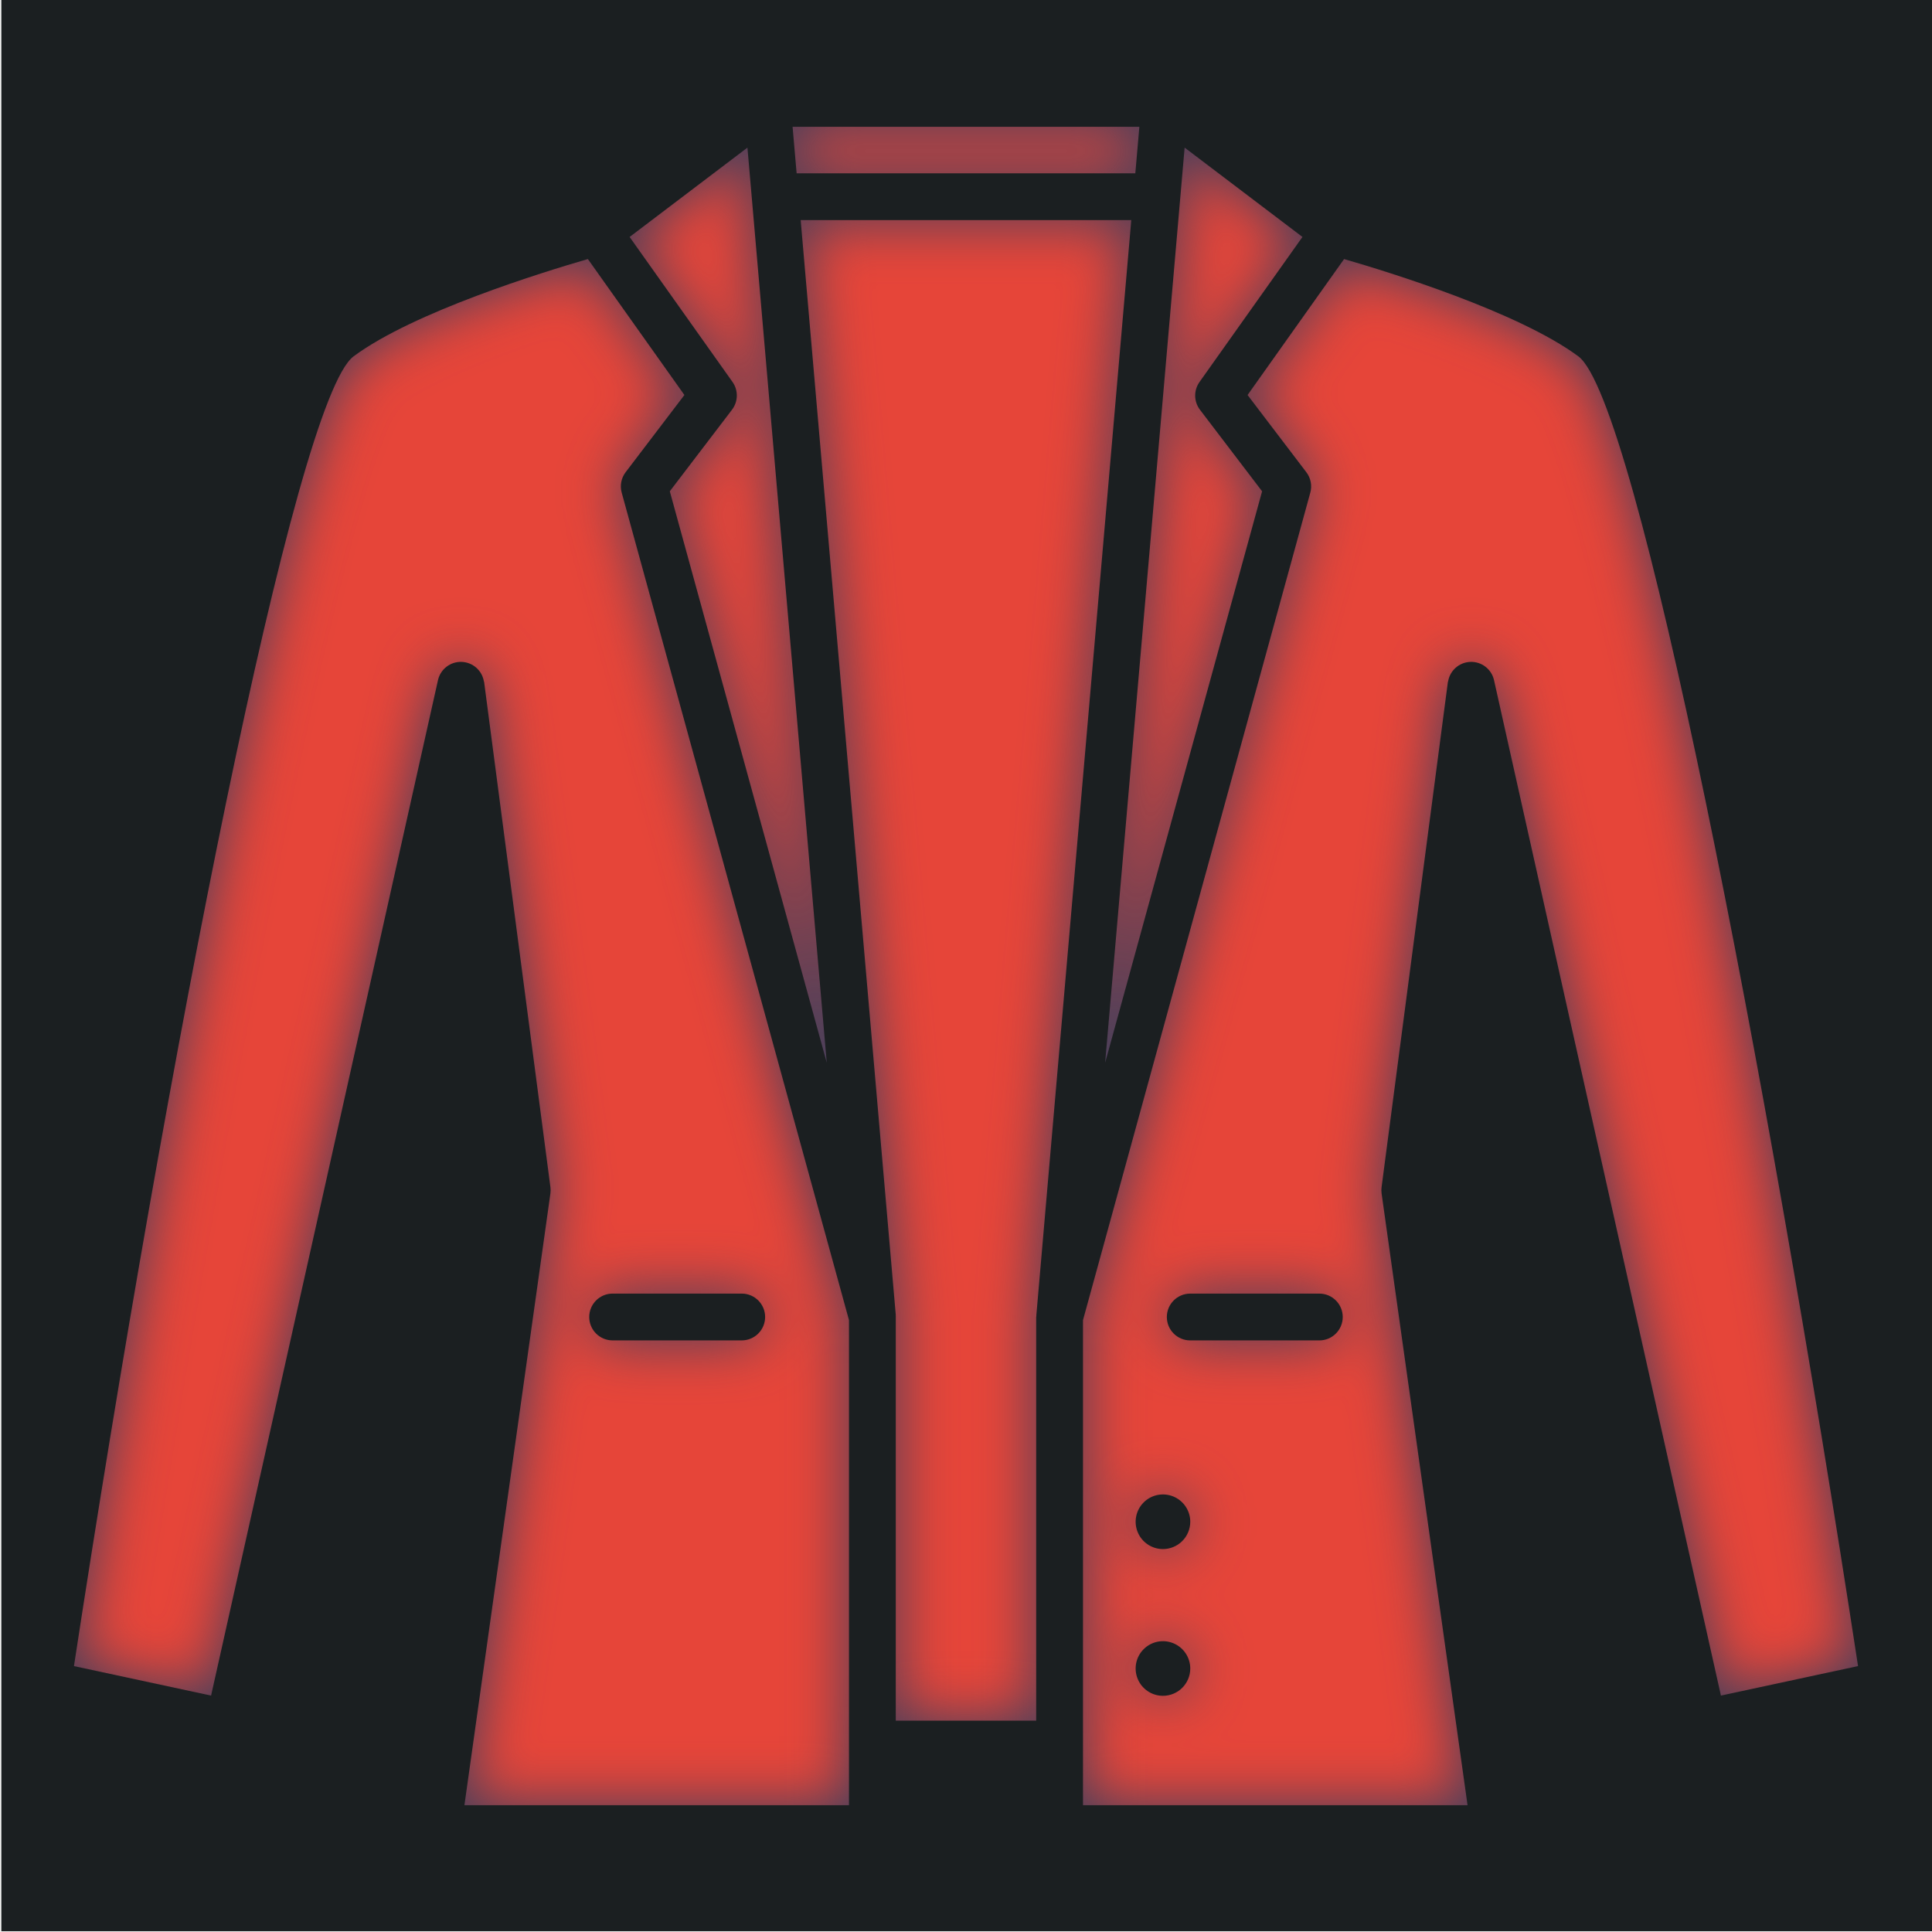
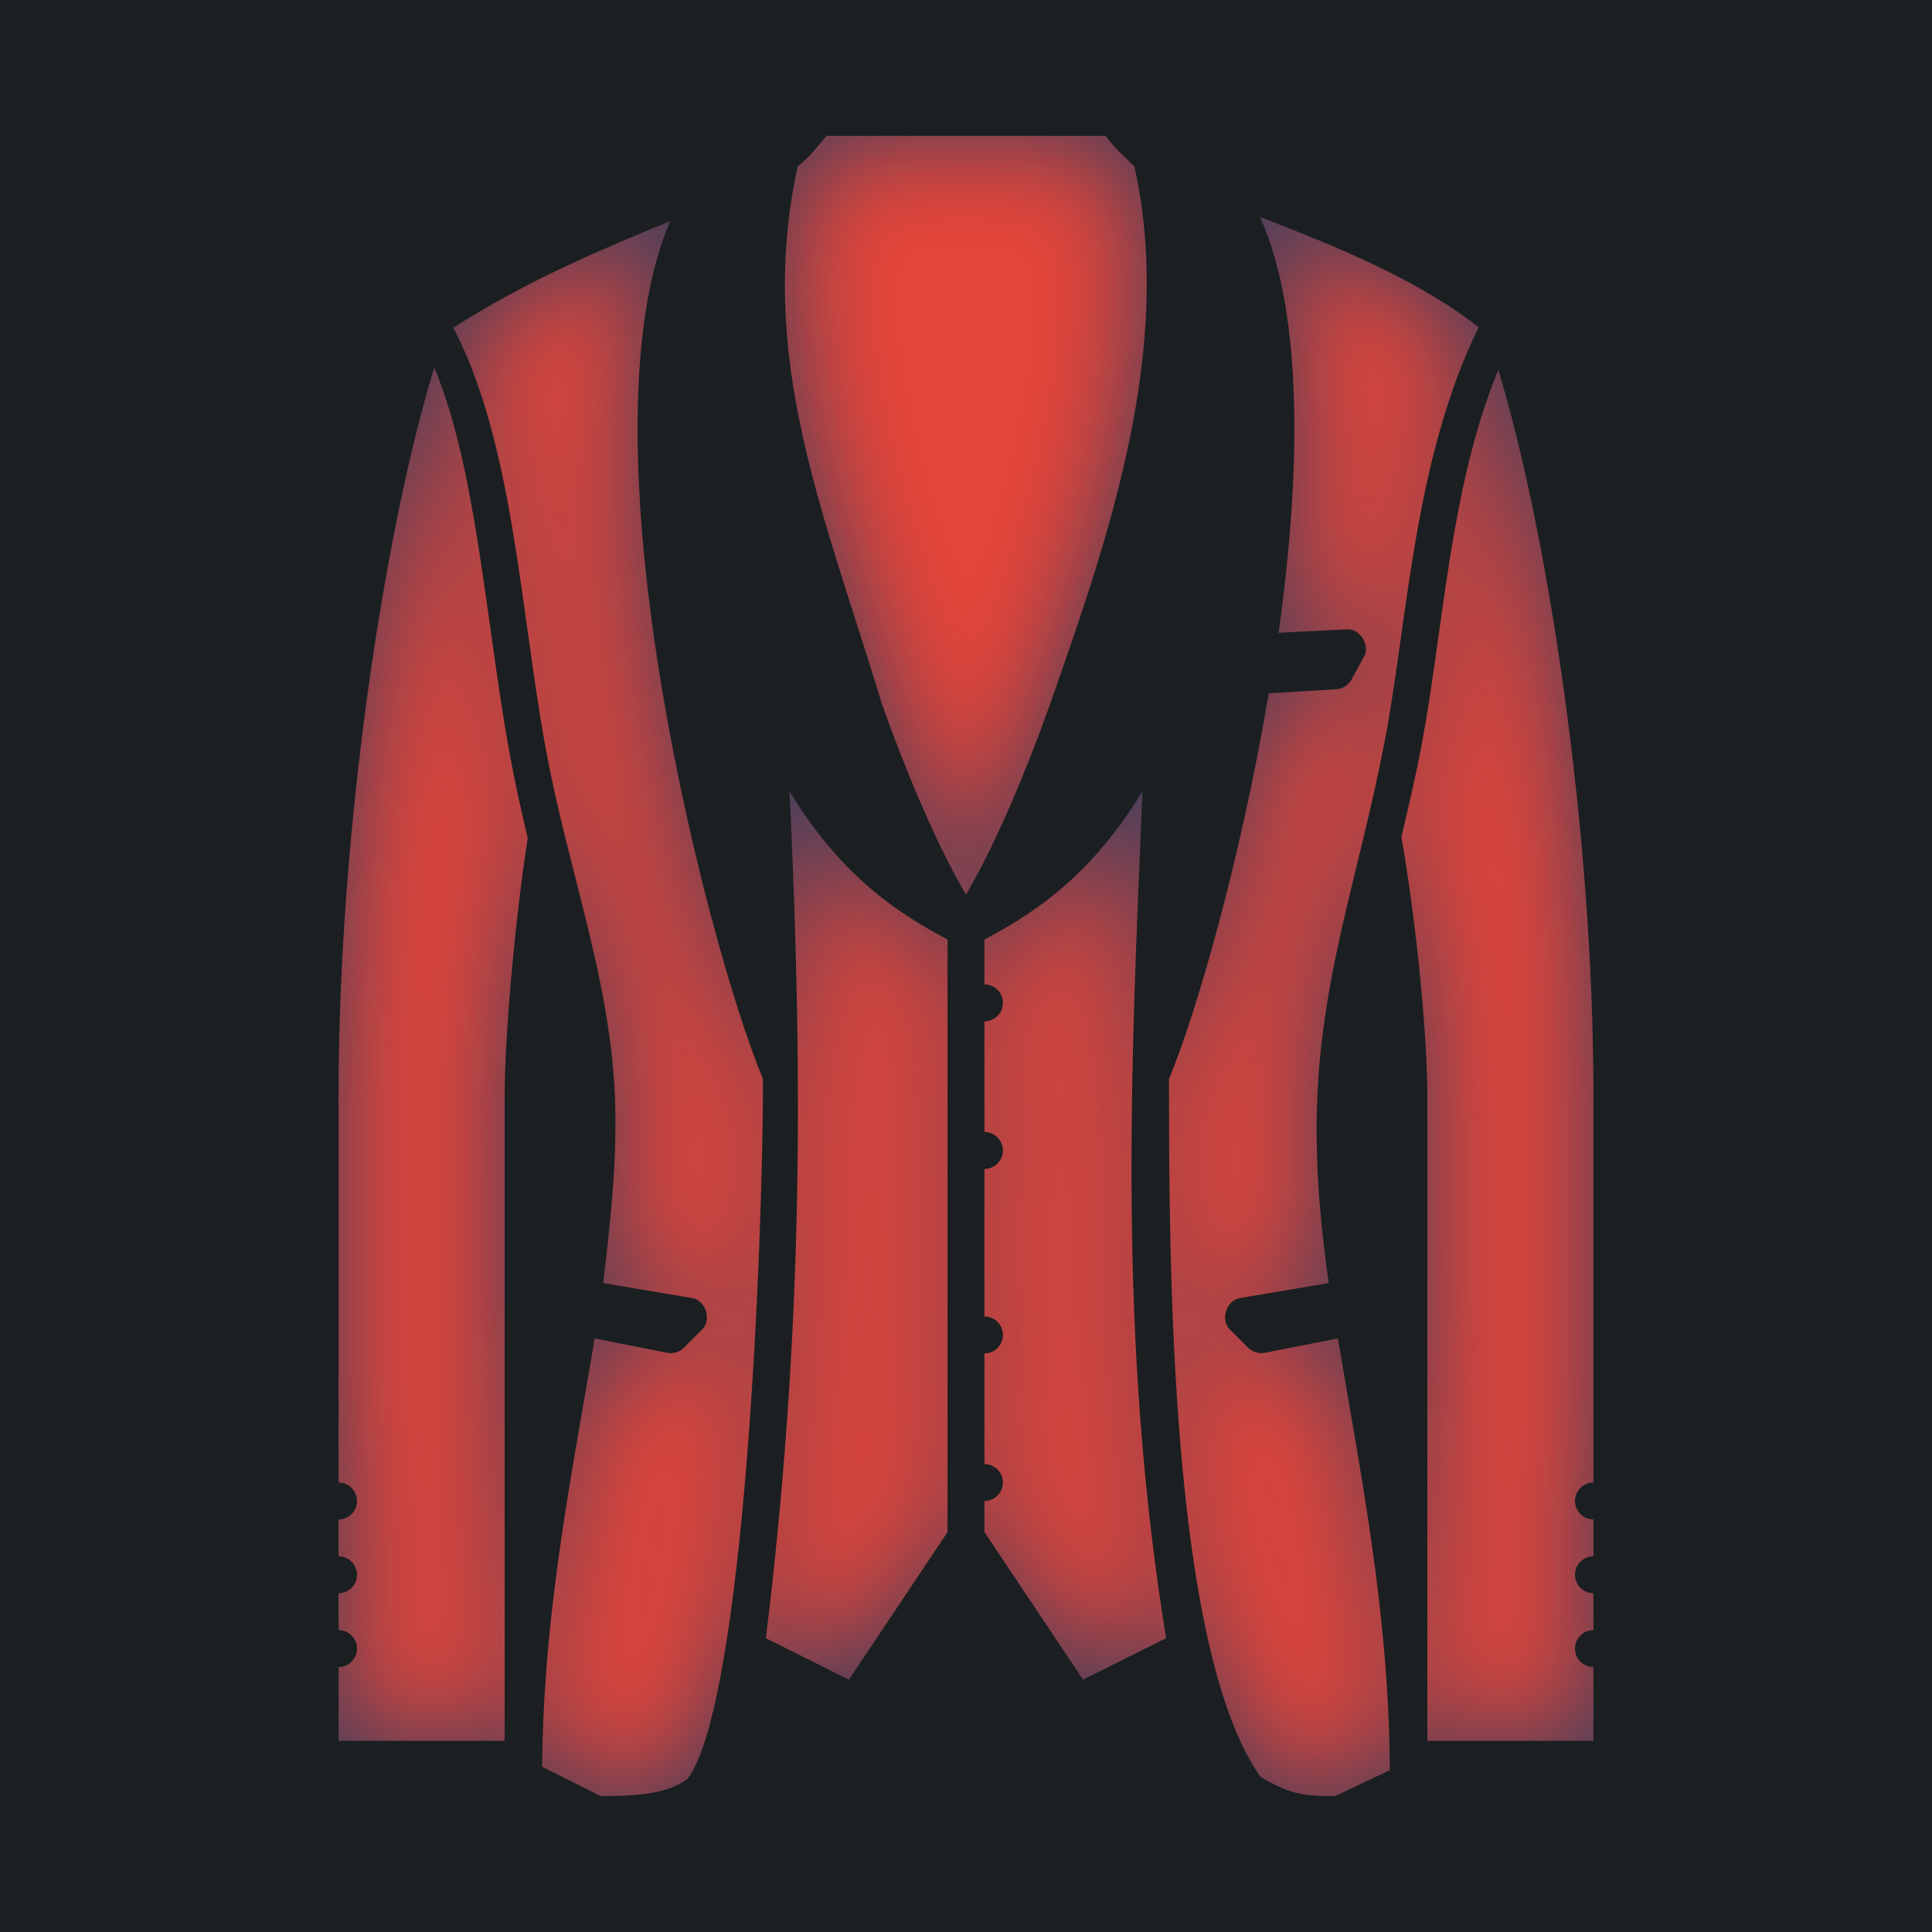
- <svg xmlns="http://www.w3.org/2000/svg" viewBox="0 0 512 512" style="height: 512px; width: 512px;" version="1.1" id="svg886">
-   <defs id="defs878">
-     <filter id="shadow-1" height="1.152" width="1.152" x="-0.076" y="-0.076">
-       <feFlood flood-color="rgba(58, 63, 94, 1)" result="flood" id="feFlood867" />
-       <feComposite in="flood" in2="SourceGraphic" operator="out" result="composite" id="feComposite869" />
-       <feGaussianBlur in="composite" stdDeviation="15" result="blur" id="feGaussianBlur871" />
-       <feOffset dx="0" dy="0" result="offset" id="feOffset873" />
-       <feComposite in2="SourceGraphic" in="offset" operator="atop" id="feComposite875" />
-     </filter>
-     <filter style="color-interpolation-filters:sRGB;" id="filter2672" x="-0.037" y="-0.03" width="1.073" height="1.06">
-       <feFlood flood-opacity="1" flood-color="rgb(58,63,94)" result="flood" id="feFlood2662" />
-       <feComposite in="flood" in2="SourceGraphic" operator="out" result="composite1" id="feComposite2664" />
-       <feGaussianBlur in="composite1" stdDeviation="15" result="blur" id="feGaussianBlur2666" />
-       <feOffset dx="0" dy="0" result="offset" id="feOffset2668" />
-       <feComposite in="offset" in2="SourceGraphic" operator="atop" result="composite2" id="feComposite2670" />
-     </filter>
-     <filter style="color-interpolation-filters:sRGB;" id="filter3258" x="-0.033" y="-0.037" width="1.067" height="1.074">
-       <feFlood flood-opacity="1" flood-color="rgb(58,63,94)" result="flood" id="feFlood3248" />
-       <feComposite in="flood" in2="SourceGraphic" operator="out" result="composite1" id="feComposite3250" />
-       <feGaussianBlur in="composite1" stdDeviation="15" result="blur" id="feGaussianBlur3252" />
-       <feOffset dx="0" dy="0" result="offset" id="feOffset3254" />
-       <feComposite in="offset" in2="SourceGraphic" operator="atop" result="composite2" id="feComposite3256" />
-     </filter>
-     <filter style="color-interpolation-filters:sRGB;" id="filter4517" x="-0.048" y="-0.049" width="1.095" height="1.098">
-       <feFlood flood-opacity="1" flood-color="rgb(58,63,94)" result="flood" id="feFlood4507" />
-       <feComposite in="flood" in2="SourceGraphic" operator="out" result="composite1" id="feComposite4509" />
-       <feGaussianBlur in="composite1" stdDeviation="10" result="blur" id="feGaussianBlur4511" />
-       <feOffset dx="0" dy="0" result="offset" id="feOffset4513" />
-       <feComposite in="offset" in2="SourceGraphic" operator="atop" result="composite2" id="feComposite4515" />
-     </filter>
-     <filter style="color-interpolation-filters:sRGB;" id="filter5154" x="-0.073" y="-0.051" width="1.146" height="1.102">
-       <feFlood flood-opacity="1" flood-color="rgb(58,63,94)" result="flood" id="feFlood5144" />
-       <feComposite in="flood" in2="SourceGraphic" operator="out" result="composite1" id="feComposite5146" />
-       <feGaussianBlur in="composite1" stdDeviation="10" result="blur" id="feGaussianBlur5148" />
-       <feOffset dx="0" dy="0" result="offset" id="feOffset5150" />
-       <feComposite in="offset" in2="SourceGraphic" operator="atop" result="composite2" id="feComposite5152" />
-     </filter>
-     <filter style="color-interpolation-filters:sRGB;" id="filter5778" x="-0.05" y="-0.093" width="1.101" height="1.185">
-       <feFlood flood-opacity="1" flood-color="rgb(58,63,94)" result="flood" id="feFlood5768" />
-       <feComposite in="flood" in2="SourceGraphic" operator="out" result="composite1" id="feComposite5770" />
-       <feGaussianBlur in="composite1" stdDeviation="10" result="blur" id="feGaussianBlur5772" />
-       <feOffset dx="0" dy="0" result="offset" id="feOffset5774" />
-       <feComposite in="offset" in2="SourceGraphic" operator="atop" result="composite2" id="feComposite5776" />
-     </filter>
-     <clipPath id="a">
-       <path d="M 222.14,222.14 H 977.85 V 977.85 H 222.14 Z" id="path6679" />
-     </clipPath>
-     <clipPath id="a-5">
-       <path d="M 222.14,222.14 H 977.85 V 977.85 H 222.14 Z" id="path6679-3" />
-     </clipPath>
-     <filter style="color-interpolation-filters:sRGB;" id="filter8128" x="-0.512" y="-0.256" width="2.024" height="1.512">
-       <feFlood flood-opacity="1" flood-color="rgb(58,63,94)" result="flood" id="feFlood8118" />
-       <feComposite in="flood" in2="SourceGraphic" operator="out" result="composite1" id="feComposite8120" />
-       <feGaussianBlur in="composite1" stdDeviation="8" result="blur" id="feGaussianBlur8122" />
-       <feOffset dx="0" dy="0" result="offset" id="feOffset8124" />
-       <feComposite in="offset" in2="SourceGraphic" operator="atop" result="composite2" id="feComposite8126" />
-     </filter>
-     <filter style="color-interpolation-filters:sRGB;" id="filter21595" x="-0.038" y="-0.082" width="1.077" height="1.164">
-       <feFlood flood-opacity="1" flood-color="rgb(58,63,94)" result="flood" id="feFlood21585" />
-       <feComposite in="flood" in2="SourceGraphic" operator="out" result="composite1" id="feComposite21587" />
-       <feGaussianBlur in="composite1" stdDeviation="15" result="blur" id="feGaussianBlur21589" />
-       <feOffset dx="0" dy="0" result="offset" id="feOffset21591" />
-       <feComposite in="offset" in2="SourceGraphic" operator="atop" result="composite2" id="feComposite21593" />
-     </filter>
-     <filter style="color-interpolation-filters:sRGB;" id="filter22425" x="-0.05" y="-0.173" width="1.099" height="1.345">
-       <feFlood flood-opacity="1" flood-color="rgb(58,63,94)" result="flood" id="feFlood22415" />
-       <feComposite in="flood" in2="SourceGraphic" operator="out" result="composite1" id="feComposite22417" />
-       <feGaussianBlur in="composite1" stdDeviation="10" result="blur" id="feGaussianBlur22419" />
-       <feOffset dx="0" dy="0" result="offset" id="feOffset22421" />
-       <feComposite in="offset" in2="SourceGraphic" operator="atop" result="composite2" id="feComposite22423" />
-     </filter>
-     <filter style="color-interpolation-filters:sRGB;" id="filter23083" x="-0.021" y="-0.076" width="1.042" height="1.151">
-       <feFlood flood-opacity="1" flood-color="rgb(58,63,94)" result="flood" id="feFlood23073" />
-       <feComposite in="flood" in2="SourceGraphic" operator="out" result="composite1" id="feComposite23075" />
-       <feGaussianBlur in="composite1" stdDeviation="10" result="blur" id="feGaussianBlur23077" />
-       <feOffset dx="0" dy="0" result="offset" id="feOffset23079" />
-       <feComposite in="offset" in2="SourceGraphic" operator="atop" result="composite2" id="feComposite23081" />
-     </filter>
-     <filter style="color-interpolation-filters:sRGB;" id="filter23920" x="-0.032" y="-0.083" width="1.064" height="1.167">
-       <feFlood flood-opacity="1" flood-color="rgb(58,63,94)" result="flood" id="feFlood23910" />
-       <feComposite in="flood" in2="SourceGraphic" operator="out" result="composite1" id="feComposite23912" />
-       <feGaussianBlur in="composite1" stdDeviation="15" result="blur" id="feGaussianBlur23914" />
-       <feOffset dx="0" dy="0" result="offset" id="feOffset23916" />
-       <feComposite in="offset" in2="SourceGraphic" operator="atop" result="composite2" id="feComposite23918" />
-     </filter>
-     <filter style="color-interpolation-filters:sRGB;" id="filter25184" x="-0.056" y="-0.1" width="1.111" height="1.201">
-       <feFlood flood-opacity="1" flood-color="rgb(58,63,94)" result="flood" id="feFlood25174" />
-       <feComposite in="flood" in2="SourceGraphic" operator="out" result="composite1" id="feComposite25176" />
-       <feGaussianBlur in="composite1" stdDeviation="5" result="blur" id="feGaussianBlur25178" />
-       <feOffset dx="0" dy="0" result="offset" id="feOffset25180" />
-       <feComposite in="offset" in2="SourceGraphic" operator="atop" result="composite2" id="feComposite25182" />
-     </filter>
-     <filter style="color-interpolation-filters:sRGB;" id="filter25884" x="-0.026" y="-0.048" width="1.052" height="1.097">
-       <feFlood flood-opacity="1" flood-color="rgb(58,63,94)" result="flood" id="feFlood25874" />
-       <feComposite in="flood" in2="SourceGraphic" operator="out" result="composite1" id="feComposite25876" />
-       <feGaussianBlur in="composite1" stdDeviation="15" result="blur" id="feGaussianBlur25878" />
-       <feOffset dx="0" dy="0" result="offset" id="feOffset25880" />
-       <feComposite in="offset" in2="SourceGraphic" operator="atop" result="composite2" id="feComposite25882" />
-     </filter>
-     <filter style="color-interpolation-filters:sRGB;" id="filter26006" x="-0.035" y="-0.064" width="1.07" height="1.129">
-       <feFlood flood-opacity="1" flood-color="rgb(58,63,94)" result="flood" id="feFlood25996" />
-       <feComposite in="flood" in2="SourceGraphic" operator="out" result="composite1" id="feComposite25998" />
-       <feGaussianBlur in="composite1" stdDeviation="20" result="blur" id="feGaussianBlur26000" />
-       <feOffset dx="0" dy="0" result="offset" id="feOffset26002" />
-       <feComposite in="offset" in2="SourceGraphic" operator="atop" result="composite2" id="feComposite26004" />
-     </filter>
-     <filter style="color-interpolation-filters:sRGB;" id="filter26884" x="-0.049" y="-0.096" width="1.098" height="1.192">
-       <feFlood flood-opacity="1" flood-color="rgb(58,63,94)" result="flood" id="feFlood26874" />
-       <feComposite in="flood" in2="SourceGraphic" operator="out" result="composite1" id="feComposite26876" />
-       <feGaussianBlur in="composite1" stdDeviation="10" result="blur" id="feGaussianBlur26878" />
-       <feOffset dx="0" dy="0" result="offset" id="feOffset26880" />
-       <feComposite in="offset" in2="SourceGraphic" operator="atop" result="composite2" id="feComposite26882" />
-     </filter>
-     <filter style="color-interpolation-filters:sRGB;" id="filter28331" x="-0.036" y="-0.062" width="1.071" height="1.125">
-       <feFlood flood-opacity="1" flood-color="rgb(58,63,94)" result="flood" id="feFlood28321" />
-       <feComposite in="flood" in2="SourceGraphic" operator="out" result="composite1" id="feComposite28323" />
-       <feGaussianBlur in="composite1" stdDeviation="15" result="blur" id="feGaussianBlur28325" />
-       <feOffset dx="0" dy="0" result="offset" id="feOffset28327" />
-       <feComposite in="offset" in2="SourceGraphic" operator="atop" result="composite2" id="feComposite28329" />
-     </filter>
-     <filter style="color-interpolation-filters:sRGB;" id="filter29185" x="-0.03" y="-0.032" width="1.06" height="1.063">
-       <feFlood flood-opacity="1" flood-color="rgb(58,63,94)" result="flood" id="feFlood29175" />
-       <feComposite in="flood" in2="SourceGraphic" operator="out" result="composite1" id="feComposite29177" />
-       <feGaussianBlur in="composite1" stdDeviation="15" result="blur" id="feGaussianBlur29179" />
-       <feOffset dx="0" dy="0" result="offset" id="feOffset29181" />
-       <feComposite in="offset" in2="SourceGraphic" operator="atop" result="composite2" id="feComposite29183" />
-     </filter>
-     <filter style="color-interpolation-filters:sRGB;" id="filter31653" x="-0.074" y="-0.086" width="1.147" height="1.172">
-       <feFlood flood-opacity="1" flood-color="rgb(58,63,94)" result="flood" id="feFlood31643" />
-       <feComposite in="flood" in2="SourceGraphic" operator="out" result="composite1" id="feComposite31645" />
-       <feGaussianBlur in="composite1" stdDeviation="15" result="blur" id="feGaussianBlur31647" />
-       <feOffset dx="0" dy="0" result="offset" id="feOffset31649" />
-       <feComposite in="offset" in2="SourceGraphic" operator="atop" result="composite2" id="feComposite31651" />
-     </filter>
-     <filter style="color-interpolation-filters:sRGB;" id="filter32314" x="-0.101" y="-0.08" width="1.203" height="1.161">
-       <feFlood flood-opacity="1" flood-color="rgb(58,63,94)" result="flood" id="feFlood32304" />
-       <feComposite in="flood" in2="SourceGraphic" operator="out" result="composite1" id="feComposite32306" />
-       <feGaussianBlur in="composite1" stdDeviation="15" result="blur" id="feGaussianBlur32308" />
-       <feOffset dx="0" dy="0" result="offset" id="feOffset32310" />
-       <feComposite in="offset" in2="SourceGraphic" operator="atop" result="composite2" id="feComposite32312" />
-     </filter>
-     <filter style="color-interpolation-filters:sRGB;" id="filter33129" x="-0.036" y="-0.029" width="1.071" height="1.058">
-       <feFlood flood-opacity="1" flood-color="rgb(58,63,94)" result="flood" id="feFlood33119" />
-       <feComposite in="flood" in2="SourceGraphic" operator="out" result="composite1" id="feComposite33121" />
-       <feGaussianBlur in="composite1" stdDeviation="10" result="blur" id="feGaussianBlur33123" />
-       <feOffset dx="0" dy="0" result="offset" id="feOffset33125" />
-       <feComposite in="offset" in2="SourceGraphic" operator="atop" result="composite2" id="feComposite33127" />
-     </filter>
-     <filter style="color-interpolation-filters:sRGB;" id="filter34106" x="-0.031" y="-0.027" width="1.062" height="1.053">
-       <feFlood flood-opacity="1" flood-color="rgb(58,63,94)" result="flood" id="feFlood34096" />
-       <feComposite in="flood" in2="SourceGraphic" operator="out" result="composite1" id="feComposite34098" />
-       <feGaussianBlur in="composite1" stdDeviation="10" result="blur" id="feGaussianBlur34100" />
-       <feOffset dx="0" dy="0" result="offset" id="feOffset34102" />
-       <feComposite in="offset" in2="SourceGraphic" operator="atop" result="composite2" id="feComposite34104" />
-     </filter>
-     <filter style="color-interpolation-filters:sRGB;" id="filter34130" x="-0.046" y="-0.04" width="1.092" height="1.08">
-       <feFlood flood-opacity="1" flood-color="rgb(58,63,94)" result="flood" id="feFlood34120" />
-       <feComposite in="flood" in2="SourceGraphic" operator="out" result="composite1" id="feComposite34122" />
-       <feGaussianBlur in="composite1" stdDeviation="15" result="blur" id="feGaussianBlur34124" />
-       <feOffset dx="0" dy="0" result="offset" id="feOffset34126" />
-       <feComposite in="offset" in2="SourceGraphic" operator="atop" result="composite2" id="feComposite34128" />
-     </filter>
-     <filter style="color-interpolation-filters:sRGB;" id="filter35001" x="-0.053" y="-0.033" width="1.107" height="1.067">
-       <feFlood flood-opacity="1" flood-color="rgb(58,63,94)" result="flood" id="feFlood34991" />
-       <feComposite in="flood" in2="SourceGraphic" operator="out" result="composite1" id="feComposite34993" />
-       <feGaussianBlur in="composite1" stdDeviation="15" result="blur" id="feGaussianBlur34995" />
-       <feOffset dx="0" dy="0" result="offset" id="feOffset34997" />
-       <feComposite in="offset" in2="SourceGraphic" operator="atop" result="composite2" id="feComposite34999" />
-     </filter>
-     <filter style="color-interpolation-filters:sRGB;" id="filter36203" x="-0.031" y="-0.039" width="1.062" height="1.079">
-       <feFlood flood-opacity="1" flood-color="rgb(58,63,94)" result="flood" id="feFlood36193" />
-       <feComposite in="flood" in2="SourceGraphic" operator="out" result="composite1" id="feComposite36195" />
-       <feGaussianBlur in="composite1" stdDeviation="15" result="blur" id="feGaussianBlur36197" />
-       <feOffset dx="0" dy="0" result="offset" id="feOffset36199" />
-       <feComposite in="offset" in2="SourceGraphic" operator="atop" result="composite2" id="feComposite36201" />
-     </filter>
-     <filter style="color-interpolation-filters:sRGB;" id="filter36958" x="-0.059" y="-0.038" width="1.117" height="1.075">
-       <feFlood flood-opacity="1" flood-color="rgb(58,63,94)" result="flood" id="feFlood36948" />
-       <feComposite in="flood" in2="SourceGraphic" operator="out" result="composite1" id="feComposite36950" />
-       <feGaussianBlur in="composite1" stdDeviation="15" result="blur" id="feGaussianBlur36952" />
-       <feOffset dx="0" dy="0" result="offset" id="feOffset36954" />
-       <feComposite in="offset" in2="SourceGraphic" operator="atop" result="composite2" id="feComposite36956" />
-     </filter>
-     <filter style="color-interpolation-filters:sRGB;" id="filter37678" x="-0.054" y="-0.054" width="1.108" height="1.108">
-       <feFlood flood-opacity="1" flood-color="rgb(58,63,94)" result="flood" id="feFlood37668" />
-       <feComposite in="flood" in2="SourceGraphic" operator="out" result="composite1" id="feComposite37670" />
-       <feGaussianBlur in="composite1" stdDeviation="10" result="blur" id="feGaussianBlur37672" />
-       <feOffset dx="0" dy="0" result="offset" id="feOffset37674" />
-       <feComposite in="offset" in2="SourceGraphic" operator="atop" result="composite2" id="feComposite37676" />
-     </filter>
-     <filter style="color-interpolation-filters:sRGB;" id="filter38387" x="-0.067" y="-0.051" width="1.134" height="1.102">
-       <feFlood flood-opacity="1" flood-color="rgb(58,63,94)" result="flood" id="feFlood38377" />
-       <feComposite in="flood" in2="SourceGraphic" operator="out" result="composite1" id="feComposite38379" />
-       <feGaussianBlur in="composite1" stdDeviation="10" result="blur" id="feGaussianBlur38381" />
-       <feOffset dx="0" dy="0" result="offset" id="feOffset38383" />
-       <feComposite in="offset" in2="SourceGraphic" operator="atop" result="composite2" id="feComposite38385" />
-     </filter>
-     <filter style="color-interpolation-filters:sRGB;" id="filter39208" x="-0.039" y="-0.042" width="1.079" height="1.084">
-       <feFlood flood-opacity="1" flood-color="rgb(58,63,94)" result="flood" id="feFlood39198" />
-       <feComposite in="flood" in2="SourceGraphic" operator="out" result="composite1" id="feComposite39200" />
-       <feGaussianBlur in="composite1" stdDeviation="15" result="blur" id="feGaussianBlur39202" />
-       <feOffset dx="0" dy="0" result="offset" id="feOffset39204" />
-       <feComposite in="offset" in2="SourceGraphic" operator="atop" result="composite2" id="feComposite39206" />
+ <svg xmlns="http://www.w3.org/2000/svg" version="1.1" x="0px" y="0px" viewBox="0 0 512 512" id="svg2" width="512" height="512">
+   <defs id="defs2">
+     <filter style="color-interpolation-filters:sRGB;" id="filter4" x="-0.108" y="-0.082" width="1.217" height="1.164">
+       <feFlood result="flood" in="SourceGraphic" flood-opacity="1" flood-color="rgb(58,63,94)" id="feFlood3" />
+       <feGaussianBlur result="blur" in="SourceGraphic" stdDeviation="15" id="feGaussianBlur3" />
+       <feOffset result="offset" in="blur" dx="0" dy="0" id="feOffset3" />
+       <feComposite result="comp1" operator="out" in="flood" in2="offset" id="feComposite3" />
+       <feComposite result="comp2" operator="atop" in="comp1" in2="SourceGraphic" id="feComposite4" />
    </filter>
  </defs>
-   <path d="M 0.359,-0.209 H 512.359 V 511.791 H 0.359 Z" fill="#1b1f21" fill-opacity="1" id="path880" />
-   <g clip-path="url(#a-5)" id="g6686" transform="matrix(0.5126019,0,0,0.5126019,-62.64302,-31.74285)" style="fill:#ffffff" />
-   <g id="g38635" transform="matrix(0.5167839,0,0,0.5167839,-54.07629,-54.07394)" style="fill:#e64539;fill-opacity:1;filter:url(#filter39208)">
-     <path d="m 686.84,193.5 2.078,-23.855 h -177.84 l 2.078,23.855 z" id="path38623" style="fill:#e64539;fill-opacity:1" />
-     <path d="m 480,314.77 -31.883,41.797 80.496,293.07 -40.68,-469.3 -60.422,45.816 52.801,74.398 c 3.012,4.297 2.887,10.051 -0.312,14.211 z" id="path38625" style="fill:#e64539;fill-opacity:1" />
-     <path d="m 425.46,346.8 30.145,-39.602 -49.5,-69.719 c -22.801,6.613 -89.41,27.086 -120.14,49.895 -30,22.246 -95.82,360.47 -143.4,671.65 l 70.32,15.121 116.4,-520.92 c 1.344,-5.551 6.414,-9.387 12.121,-9.168 5.707,0.219 10.469,4.43 11.387,10.07 0,0.059 0.098,0.098 0.098,0.156 l 34.008,259.12 -0.004,-0.004 c 0.148,1.074 0.148,2.16 0,3.231 l -44.098,313.73 h 197.21 V 781.61 l -116.57,-424.41 c -0.977,-3.594 -0.227,-7.438 2.027,-10.402 z M 497.003,780 c 0,3.184 -1.266,6.234 -3.516,8.484 -2.25,2.25 -5.301,3.516 -8.484,3.516 H 418.8 c -6.629,0 -12,-5.371 -12,-12 0,-6.629 5.371,-12 12,-12 h 66.254 -0.004 c 6.609,0.027 11.953,5.391 11.953,12 z" id="path38627" style="fill:#e64539;fill-opacity:1" />
-     <path d="M 684.77,217.5 H 515.23 L 564,778.95 c 0,0.191 -0.059,0.359 0,0.539 0.059,0.18 0,0.324 0,0.516 v 207 h 72 v -207 c 0,-0.18 0.098,-0.324 0.098,-0.504 0,-0.18 -0.07,-0.348 0,-0.539 z" id="path38629" style="fill:#e64539;fill-opacity:1" />
-     <path d="M 914.03,287.38 C 883.272,264.579 816.745,244.083 793.89,237.485 l -49.488,69.719 30.145,39.602 c 2.269,2.977 3.019,6.84 2.027,10.453 l -116.57,424.36 v 248.75 h 197.21 l -44.086,-313.74 c -0.148,-1.07 -0.148,-2.16 0,-3.231 l 34.008,-259.12 c 0,-0.059 0.086,-0.098 0.098,-0.156 l -0.004,0.004 c 0.918,-5.641 5.68,-9.852 11.387,-10.07 5.707,-0.218 10.777,3.617 12.121,9.168 l 116.4,520.92 70.32,-15.121 c -47.59,-311.17 -113.43,-649.41 -143.42,-671.64 z M 701.01,974.26 c -5.664,0 -10.77,-3.414 -12.938,-8.648 -2.168,-5.231 -0.969,-11.254 3.035,-15.258 4.004,-4.008 10.027,-5.207 15.262,-3.039 5.235,2.168 8.645,7.277 8.645,12.941 -0.008,7.731 -6.273,13.996 -14.004,14.004 z m 0,-75.254 c -5.664,0 -10.77,-3.41 -12.938,-8.645 -2.168,-5.234 -0.969,-11.258 3.035,-15.262 4.004,-4.004 10.027,-5.203 15.262,-3.035 5.235,2.168 8.645,7.273 8.645,12.938 -0.008,7.731 -6.273,13.996 -14.004,14.004 z m 80.195,-107 h -66.203 c -6.629,0 -12,-5.371 -12,-12 0,-6.629 5.371,-12 12,-12 h 66.203 c 6.629,0 12,5.371 12,12 0,6.629 -5.371,12 -12,12 z" id="path38631" style="fill:#e64539;fill-opacity:1" />
-     <path d="m 751.85,356.58 -31.848,-41.805 c -3.191,-4.18 -3.293,-9.945 -0.254,-14.234 l 52.801,-74.398 -60.422,-45.816 -40.773,469.33 z" id="path38633" style="fill:#e64539;fill-opacity:1" />
+   <path id="rect2" style="opacity:1;vector-effect:none;fill:#1b1f21;fill-rule:evenodd;stop-color:#000000;stop-opacity:1" d="M 0,0 H 512 V 512 H 0 Z" />
+   <g transform="translate(0,-952.3622)" id="g1" style="fill:#e64539;filter:url(#filter4)">
+     <path id="path1" style="color:#000000;text-indent:0;text-transform:none;direction:ltr;baseline-shift:baseline;fill:#e64539;stroke-width:4.891;enable-background:accumulate" d="m 219.016,988.362 c -2.191,2.58 -4.513,5.746 -7.642,8.097 -10.959,50.758 6.973,91.756 22.312,142.387 7.915,22.254 16.014,39.989 22.314,50.57 6.3,-10.582 14.397,-28.316 22.312,-50.57 15.543,-44.112 32.967,-94.357 22.314,-142.387 -2.54,-2.425 -5.496,-5.133 -7.642,-8.097 z m 114.927,21.539 v 0 c 5.582,12.481 8.132,28.156 8.862,45.375 0.855,20.16 -0.859,42.52 -3.973,64.777 l 18.188,-0.916 c 3.479,-0.141 6.173,4.321 4.43,7.334 l -3.361,6.112 c -0.808,1.405 -2.354,2.357 -3.973,2.445 l -17.882,1.069 c -7.456,44.132 -19.166,84.728 -26.44,102.208 0.016,46.244 0.002,150.881 24.302,185.014 7.75,4.364 10.404,4.993 19.714,5.042 l 14.519,-6.877 c -0.254,-42.812 -8.11,-80.124 -13.756,-114.431 l -19.408,3.82 c -1.582,0.31 -3.304,-0.225 -4.432,-1.375 l -4.891,-4.889 c -2.498,-2.554 -0.781,-7.705 2.751,-8.25 l 23.536,-3.971 c -1.952,-13.715 -3.21,-27.037 -3.21,-40.029 -0.161,-38.664 11.122,-66.934 18.188,-104.349 5.996,-31.746 7.56,-73.772 24.757,-108.93 -16.368,-12.725 -37.386,-21.31 -57.921,-29.181 z m -156.345,1.071 c -17.729,7.262 -38.492,15.986 -57.464,28.267 15.782,30.089 17.697,73.964 24.302,110.458 6.626,36.613 19.29,66.309 18.645,102.514 -0.052,12.091 -1.58,26.27 -3.21,40.179 l 23.534,3.971 c 3.531,0.545 5.251,5.696 2.753,8.25 l -4.891,4.889 c -1.128,1.15 -2.85,1.684 -4.432,1.375 l -19.257,-3.82 c -5.608,34.145 -13.54,71.036 -13.907,113.513 l 15.588,7.793 c 9.296,-0.027 17.467,-0.49 22.924,-4.583 15.13,-19.924 20.02,-142.147 20.02,-185.473 -7.805,-18.758 -20.859,-64.051 -28.12,-111.834 -3.7,-24.348 -5.829,-49.098 -4.891,-71.195 0.709,-16.719 3.155,-32.01 8.405,-44.306 z m -62.506,38.806 c -12.986,42.075 -25.369,121.814 -25.369,192.807 v 102.665 c 2.701,0 4.889,2.189 4.889,4.889 0,2.7 -2.188,4.889 -4.889,4.889 v 9.779 c 2.701,0 4.889,2.187 4.889,4.887 0,2.7 -2.188,4.889 -4.889,4.889 v 9.779 c 2.701,0 4.889,2.187 4.889,4.887 0,2.7 -2.188,4.889 -4.889,4.889 v 19.557 h 44.014 v -171.111 c 0,-14.136 2.384,-43.806 6.114,-68.14 -1.757,-7.364 -3.438,-14.883 -4.891,-22.916 -6.271,-34.653 -8.628,-74.773 -19.867,-101.751 z m 281.969,0.61 c -12.874,31.233 -14.54,68.821 -20.326,99.459 -1.623,8.593 -3.522,16.582 -5.348,24.291 4.169,23.903 6.877,53.366 6.877,68.446 v 171.111 h 44.014 v -19.557 c -2.701,0 -4.889,-2.189 -4.889,-4.889 0,-2.7 2.188,-4.887 4.889,-4.887 v -9.779 c -2.701,0 -4.889,-2.189 -4.889,-4.889 0,-2.701 2.188,-4.887 4.889,-4.887 v -9.779 c -2.701,0 -4.889,-2.189 -4.889,-4.889 0,-2.7 2.188,-4.889 4.889,-4.889 v -102.665 c 0,-70.664 -12.295,-149.969 -25.216,-192.197 z m -187.828,111.68 c 3.646,75.915 3.611,143.591 -6.265,224.432 l 22.006,10.999 26.134,-39.11 v -157.055 c -16.245,-8.501 -29.542,-19.119 -41.875,-39.265 z m 93.531,0 c -12.334,20.146 -25.63,30.765 -41.875,39.265 v 11.917 c 2.701,0 4.891,2.187 4.891,4.887 0,2.7 -2.19,4.889 -4.891,4.889 v 29.334 c 2.701,0 4.891,2.189 4.891,4.889 0,2.7 -2.19,4.889 -4.891,4.889 v 39.11 c 2.701,0 4.891,2.189 4.891,4.889 0,2.7 -2.19,4.889 -4.891,4.889 v 29.332 c 2.701,0 4.891,2.189 4.891,4.889 0,2.7 -2.19,4.889 -4.891,4.889 v 8.25 l 26.134,39.11 22.008,-10.999 c -12.877,-79.299 -9.368,-150.974 -6.267,-224.432 z" />
  </g>
</svg>
